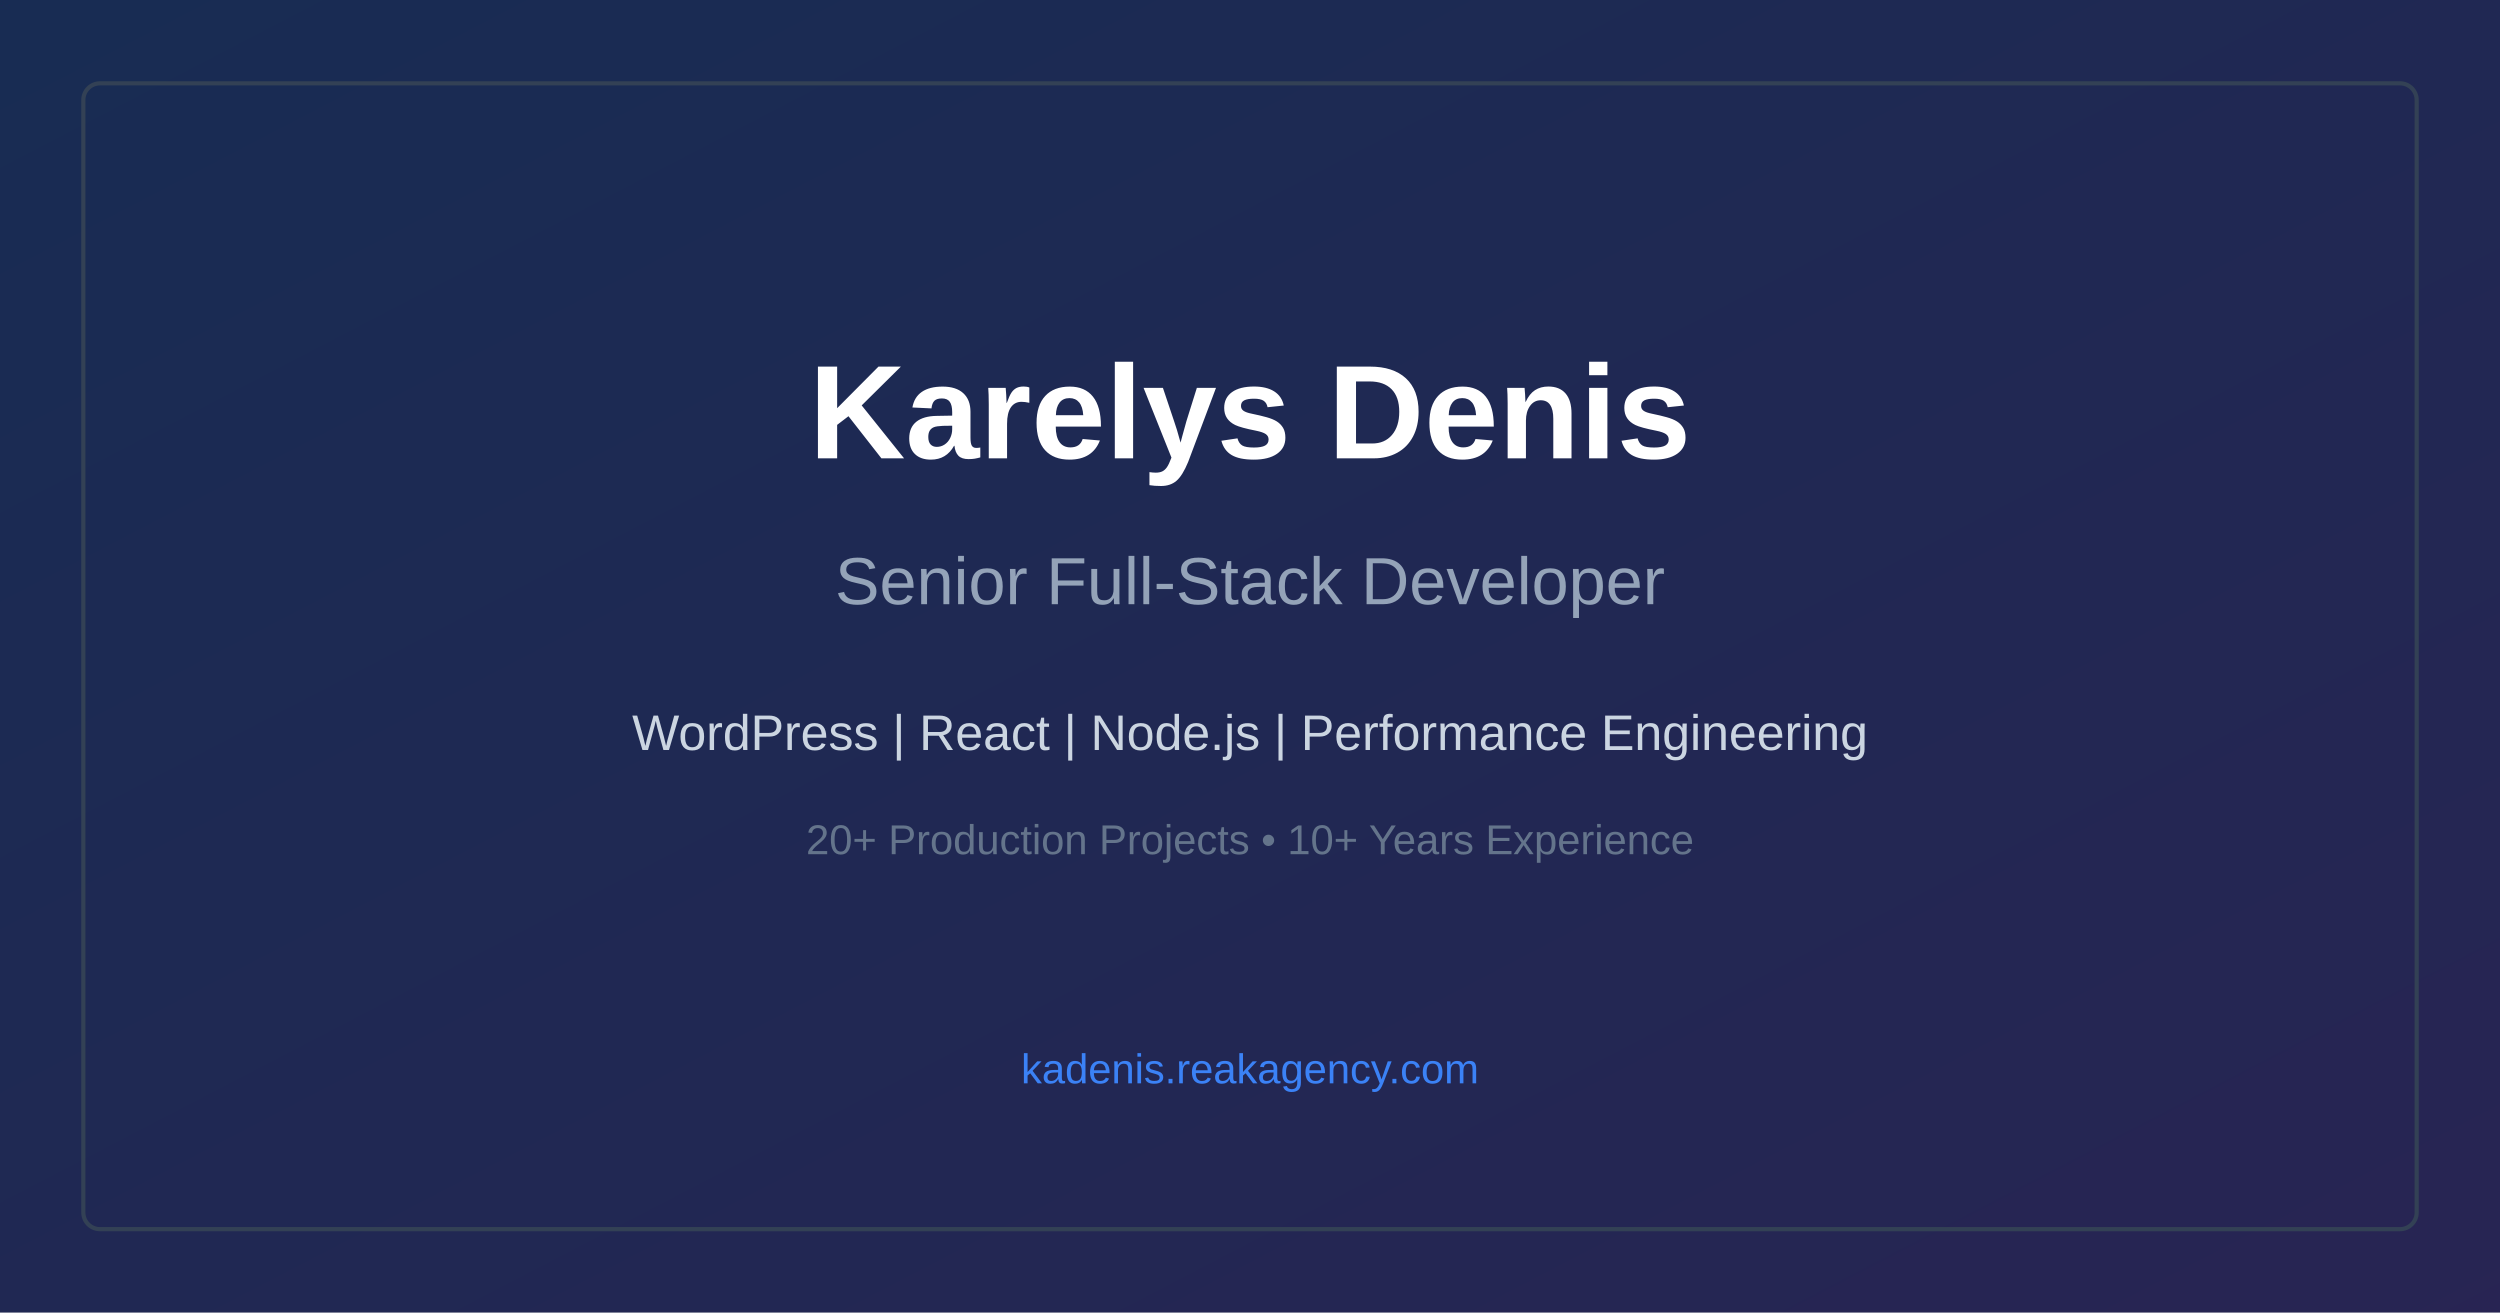
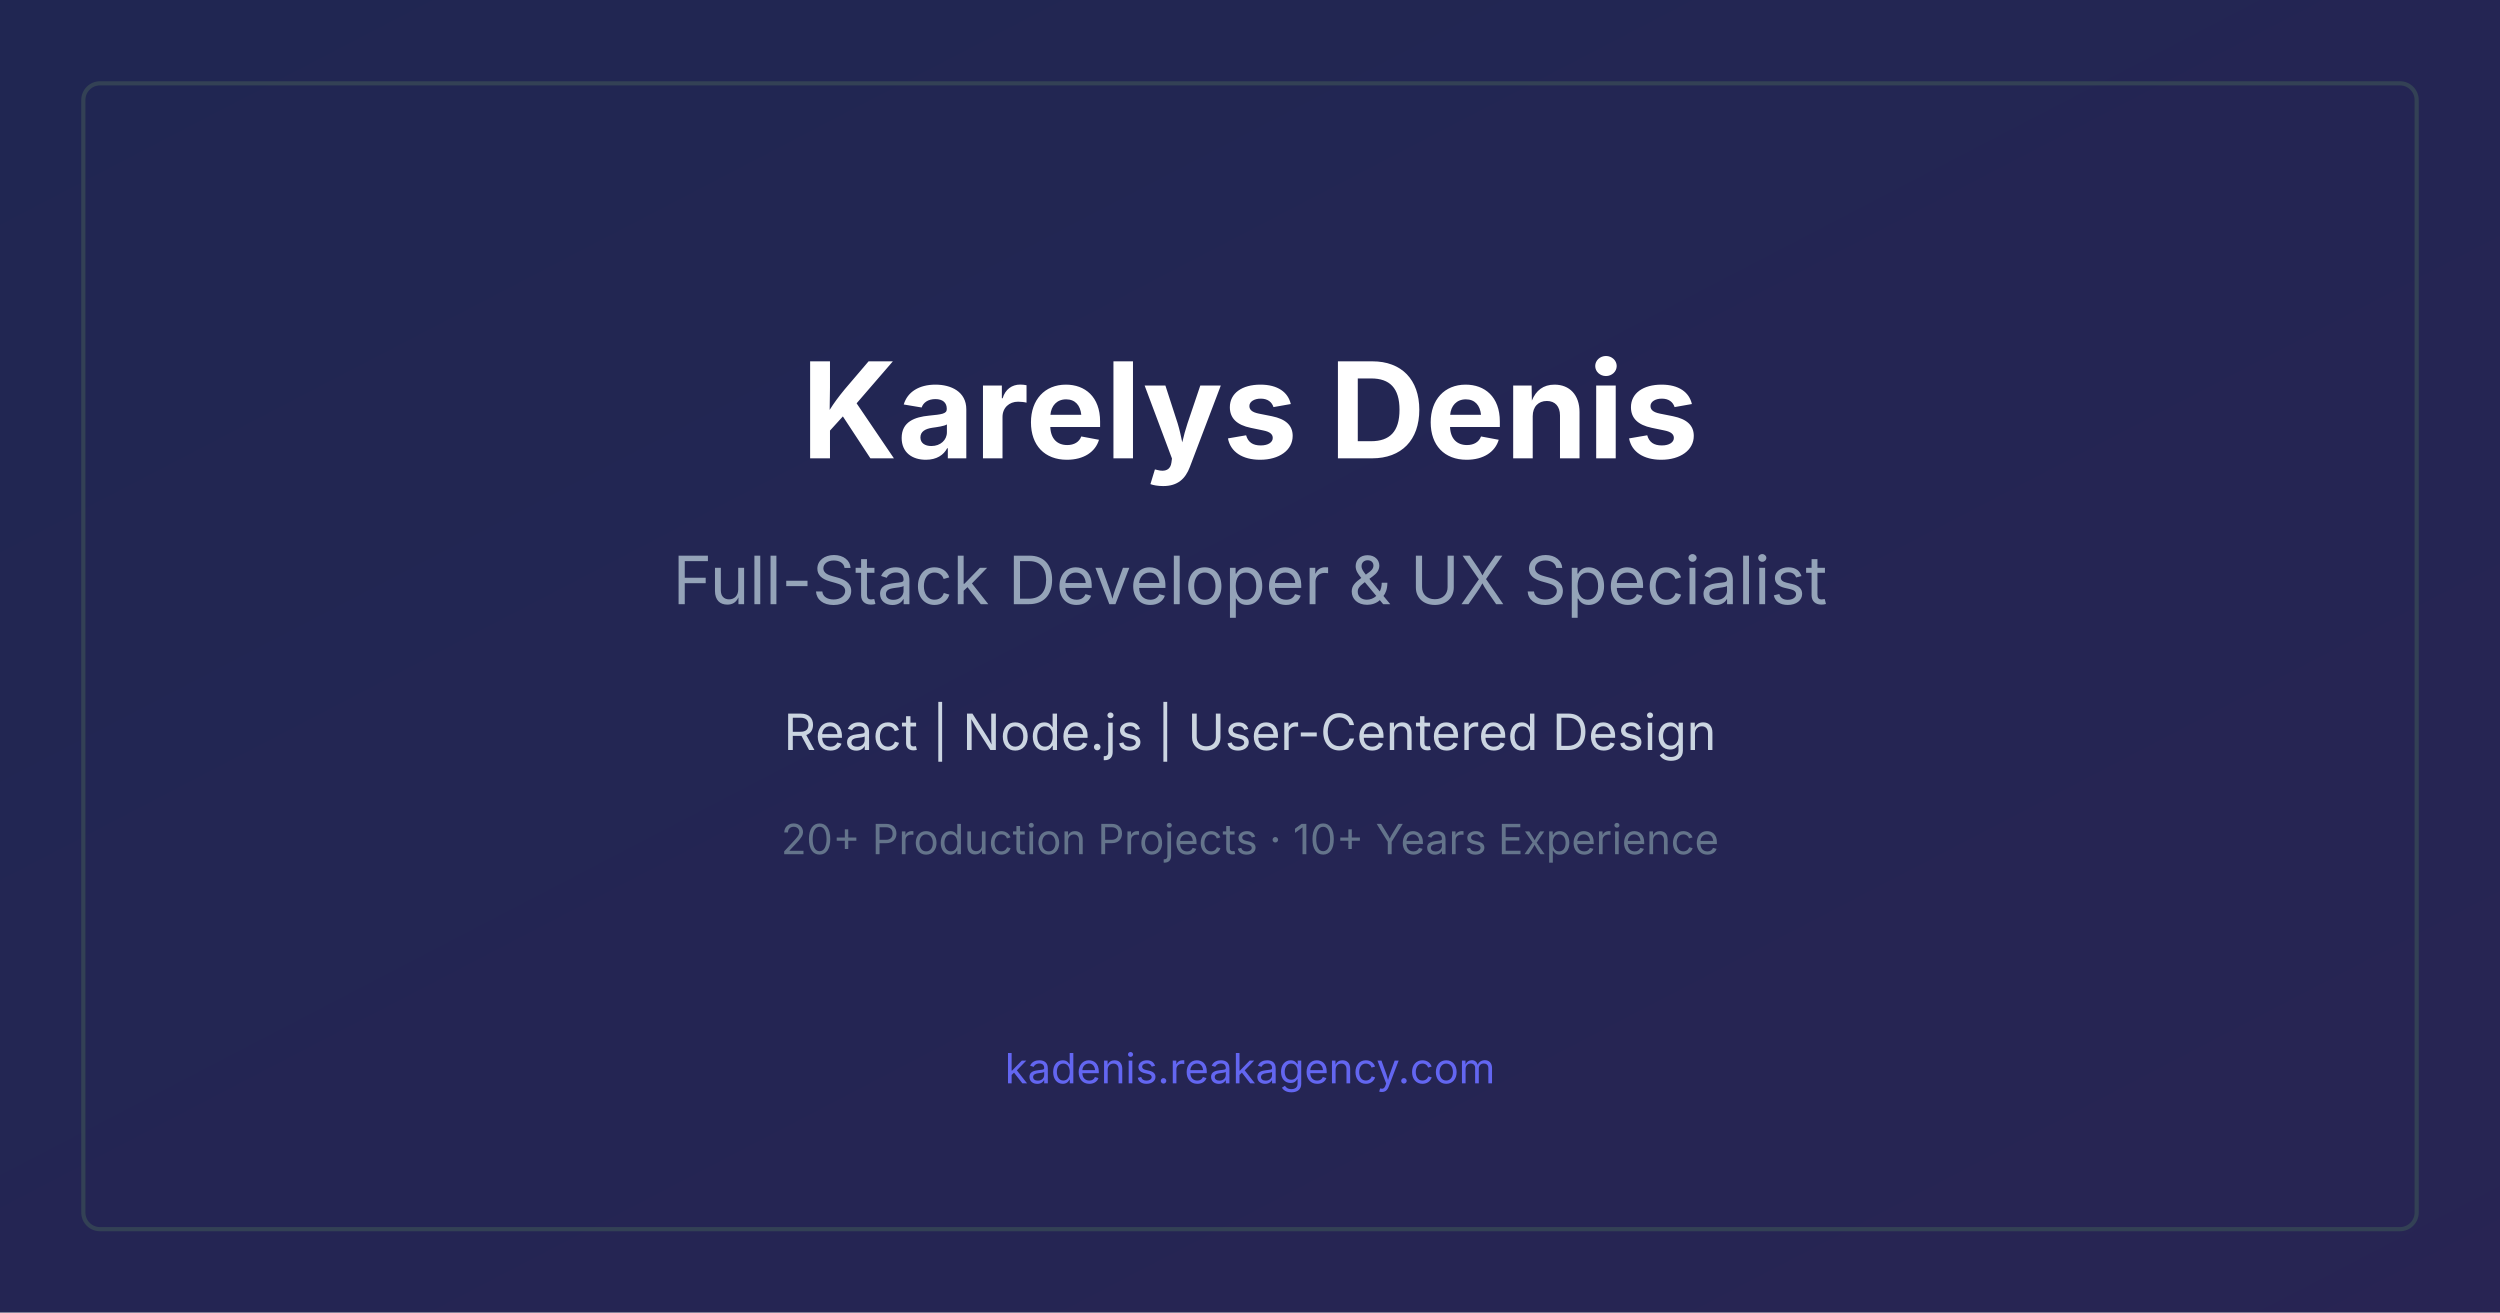
<svg xmlns="http://www.w3.org/2000/svg" width="1200" height="630" viewBox="0 0 1200 630">
  <rect width="1200" height="630" fill="#0f172a" />
  <defs>
    <linearGradient id="grad" x1="0%" y1="0%" x2="100%" y2="100%">
-       <stop offset="0%" style="stop-color:#3b82f6;stop-opacity:0.2" />
+       <stop offset="0%" style="stop-color:#6366f1;stop-opacity:0.2" />
      <stop offset="100%" style="stop-color:#8b5cf6;stop-opacity:0.2" />
    </linearGradient>
  </defs>
  <rect width="1200" height="630" fill="url(#grad)" />
  <rect x="40" y="40" width="1120" height="550" fill="none" stroke="#334155" stroke-width="2" rx="8" />
-   <text x="600" y="220" font-family="Arial, sans-serif" font-size="64" font-weight="bold" fill="#ffffff" text-anchor="middle">
+   <text x="600" y="220" font-family="system-ui, -apple-system, sans-serif" font-size="64" font-weight="bold" fill="#ffffff" text-anchor="middle">
    Karelys Denis
  </text>
-   <text x="600" y="290" font-family="Arial, sans-serif" font-size="32" fill="#94a3b8" text-anchor="middle">
-     Senior Full-Stack Developer
+   <text x="600" y="290" font-family="system-ui, -apple-system, sans-serif" font-size="32" fill="#94a3b8" text-anchor="middle">
+     Full-Stack Developer &amp; UX Specialist
  </text>
-   <text x="600" y="360" font-family="Arial, sans-serif" font-size="24" fill="#cbd5e1" text-anchor="middle">
-     WordPress | React | Node.js | Performance Engineering
+   <text x="600" y="360" font-family="system-ui, -apple-system, sans-serif" font-size="24" fill="#cbd5e1" text-anchor="middle">
+     React | Node.js | User-Centered Design
  </text>
-   <text x="600" y="410" font-family="Arial, sans-serif" font-size="20" fill="#64748b" text-anchor="middle">
-     20+ Production Projects • 10+ Years Experience
+   <text x="600" y="410" font-family="system-ui, -apple-system, sans-serif" font-size="20" fill="#64748b" text-anchor="middle">
+     20+ Production Projects · 10+ Years Experience
  </text>
-   <text x="600" y="520" font-family="Arial, sans-serif" font-size="20" fill="#3b82f6" text-anchor="middle">
+   <text x="600" y="520" font-family="system-ui, -apple-system, sans-serif" font-size="20" fill="#6366f1" text-anchor="middle">
    kadenis.reakagency.com
  </text>
</svg>
